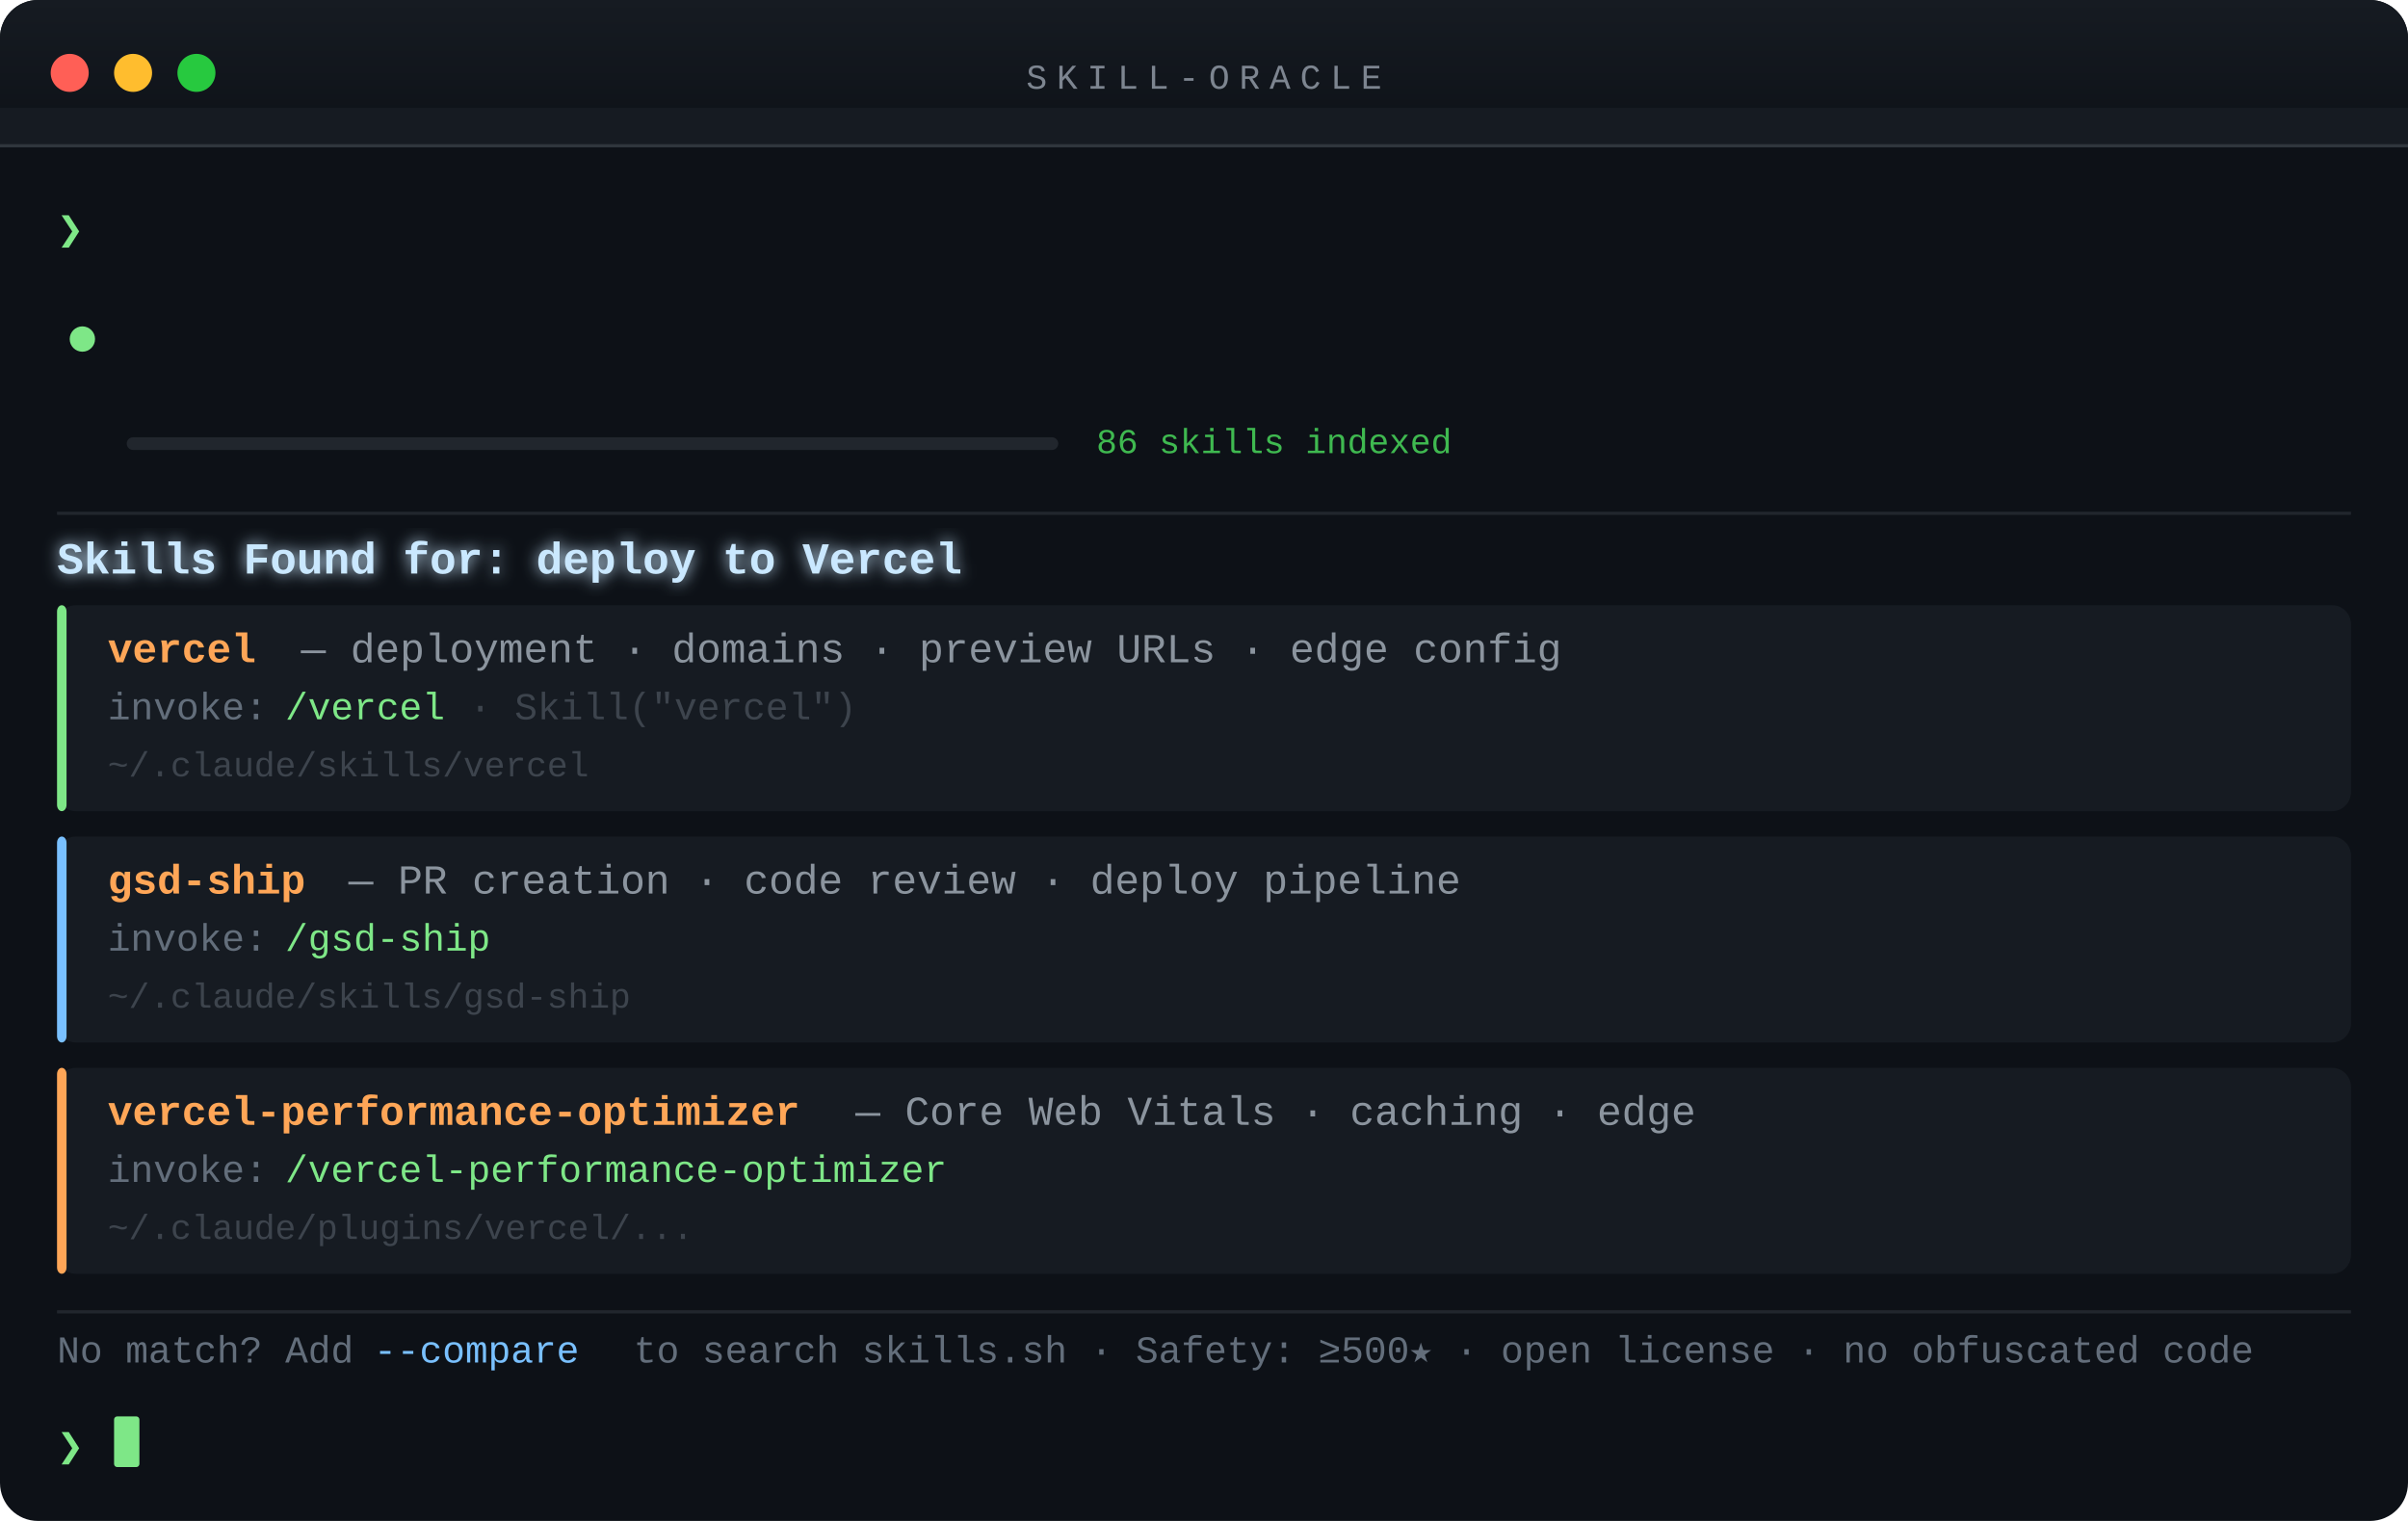
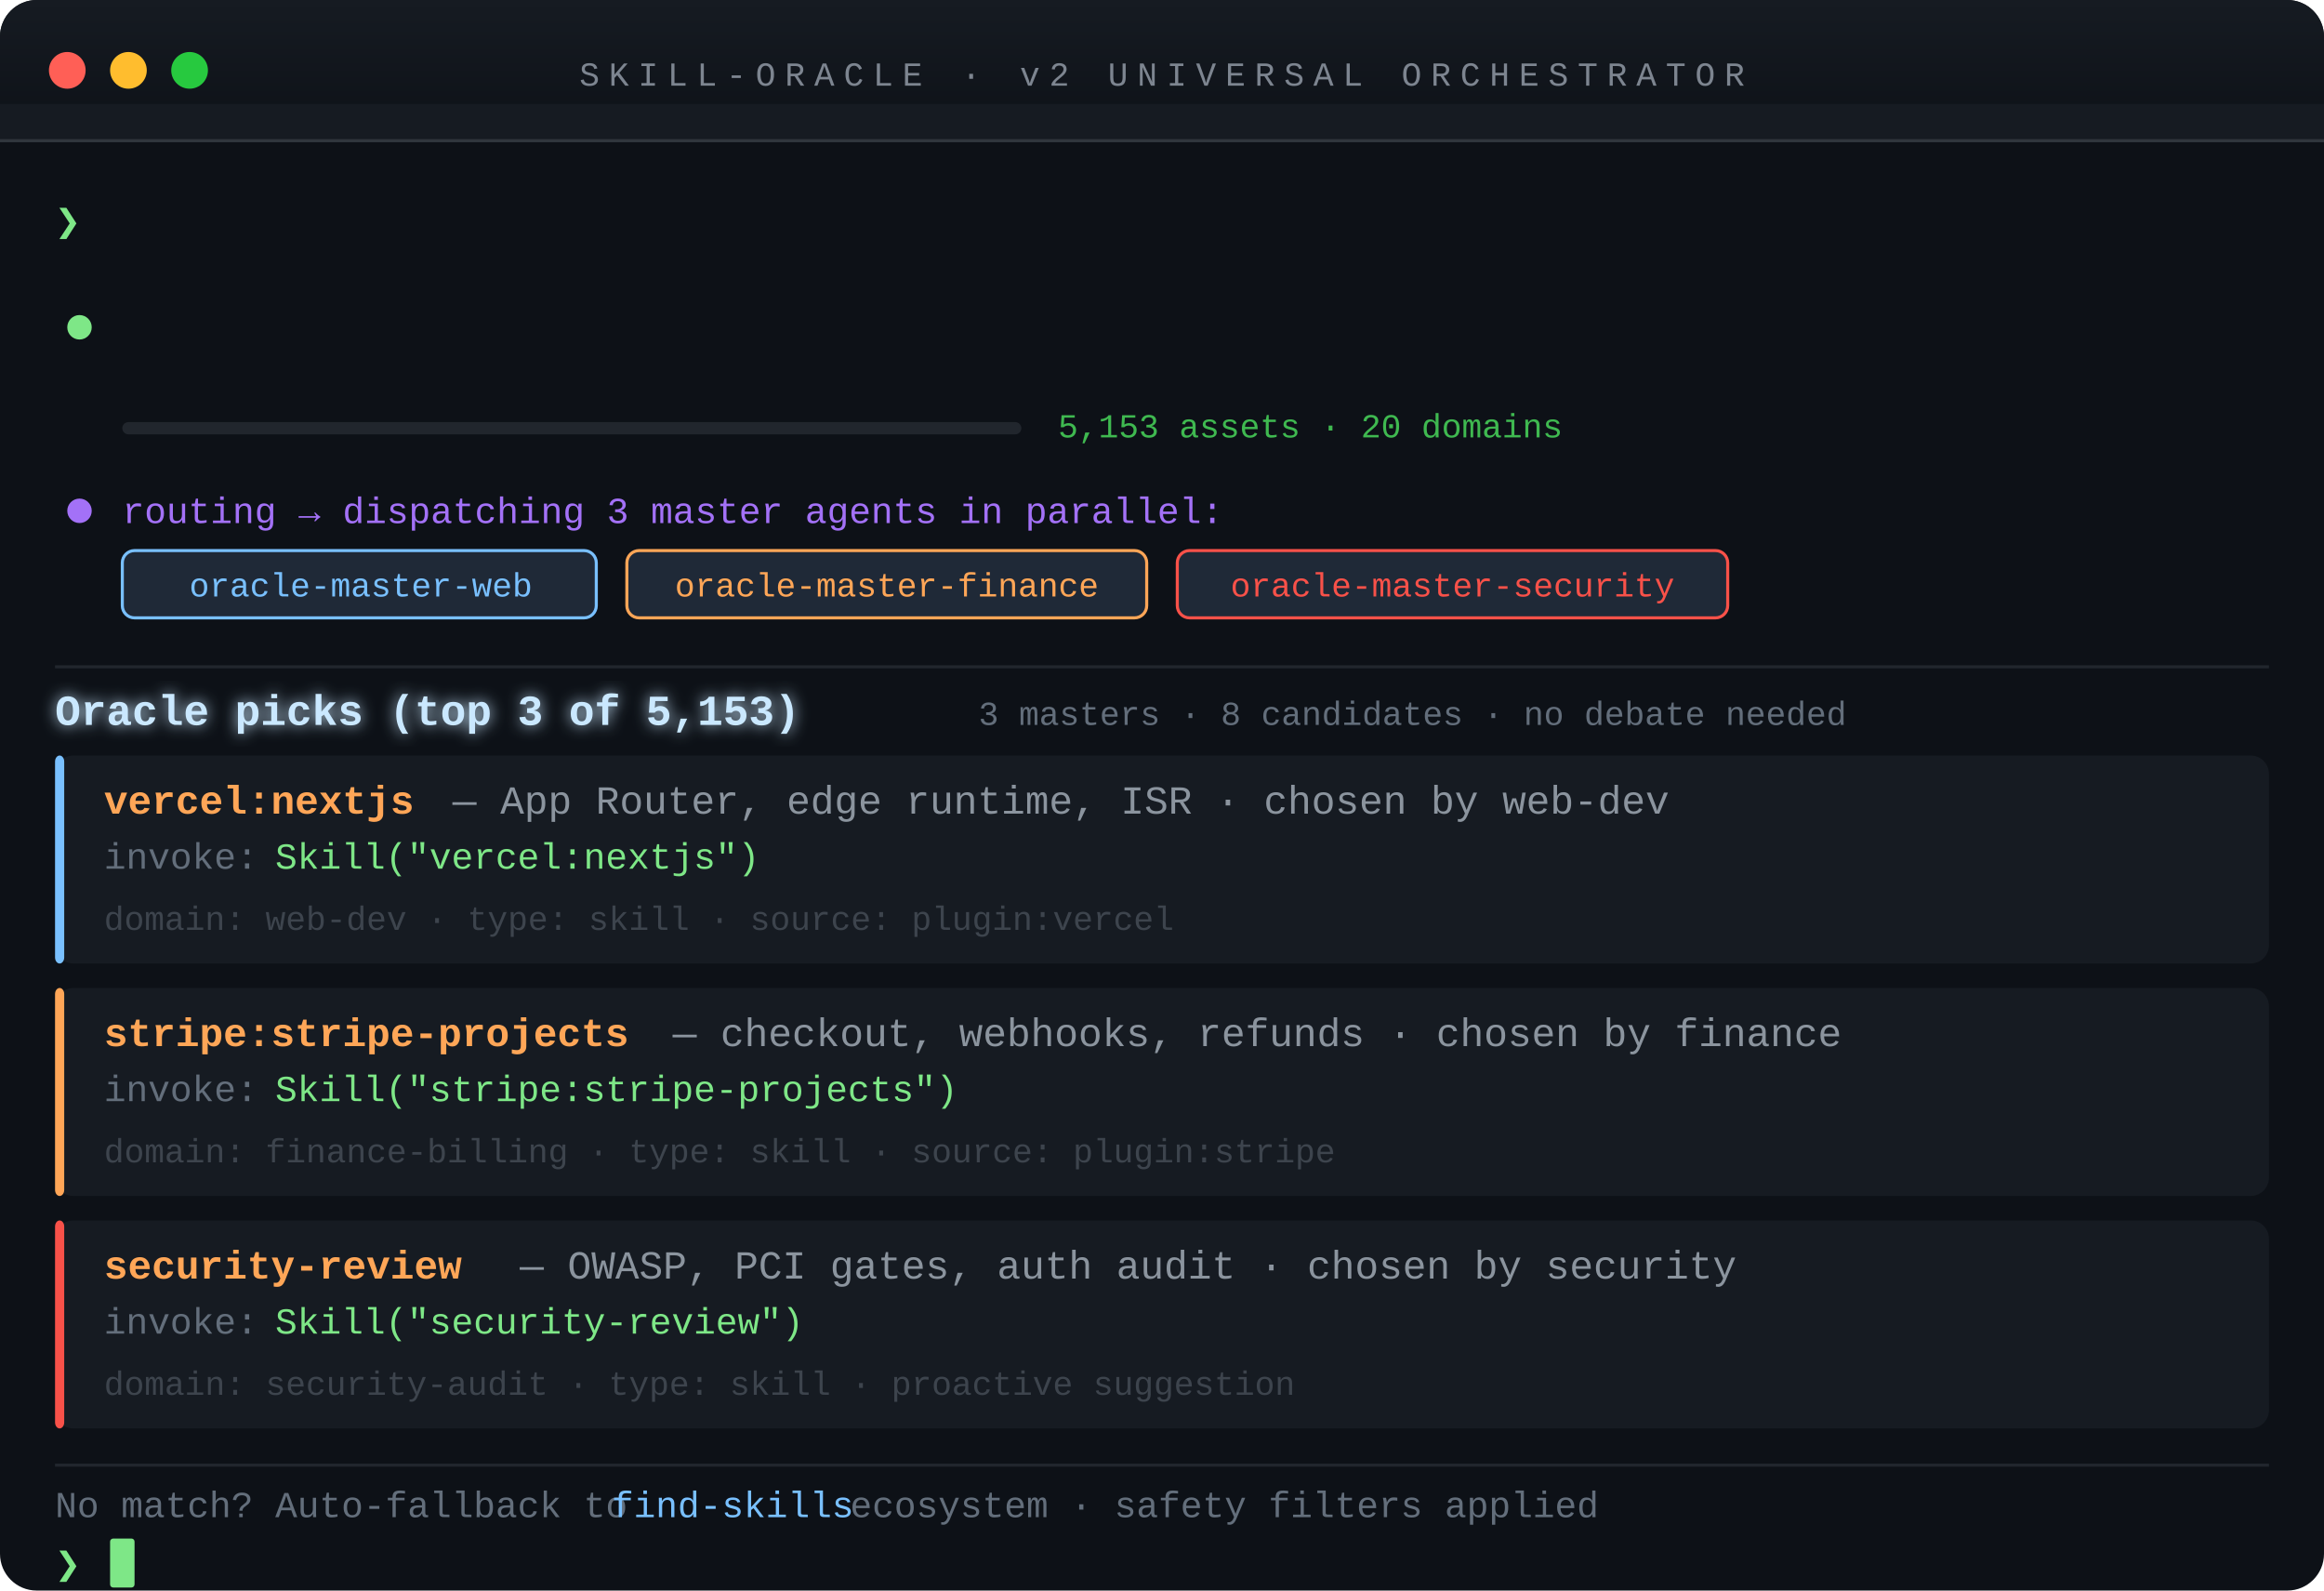
- <svg xmlns="http://www.w3.org/2000/svg" viewBox="0 0 760 480" width="760" height="480">
+ <svg xmlns="http://www.w3.org/2000/svg" viewBox="0 0 760 520" width="760" height="520">
  <defs>
    <filter id="glow" x="-10%" y="-30%" width="120%" height="160%">
      <feGaussianBlur stdDeviation="2.5" result="blur" />
      <feMerge>
        <feMergeNode in="blur" />
        <feMergeNode in="SourceGraphic" />
      </feMerge>
    </filter>
    <linearGradient id="bg-grad" x1="0" y1="0" x2="0" y2="1">
      <stop offset="0%" stop-color="#161b22" />
      <stop offset="100%" stop-color="#0d1117" />
    </linearGradient>
  </defs>
  <style>
  .mn { font-family: 'Courier New', Courier, monospace; }

-   /* fade-up */
  .u0  { animation: u .3s  .2s both; }
-   .u1  { animation: u .3s 3.3s both; }
-   .u2  { animation: u .3s 3.7s both; }
-   .u3  { animation: u .3s 3.9s both; }
-   .u4  { animation: u .3s 4.3s both; }
-   .u5  { animation: u .3s 4.5s both; }
-   .u6  { animation: u .3s 4.9s both; }
-   .u7  { animation: u .3s 5.1s both; }
-   .u8  { animation: u .3s 5.5s both; }
-   .u9  { animation: u .3s 5.8s both; }
-   .u10 { animation: u .3s 6.3s both; }
+   .uScan { animation: u .3s 2.4s both; }
+   .uRoute { animation: u .3s 3.4s both; }
+   .u1  { animation: u .3s 4.5s both; }
+   .u2  { animation: u .3s 4.8s both; }
+   .u3  { animation: u .3s 5.0s both; }
+   .u4  { animation: u .3s 5.4s both; }
+   .u5  { animation: u .3s 5.6s both; }
+   .u6  { animation: u .3s 6.0s both; }
+   .u7  { animation: u .3s 6.2s both; }
+   .u8  { animation: u .3s 6.6s both; }
+   .u9  { animation: u .3s 6.9s both; }
  @keyframes u { from{opacity:0;transform:translateY(7px)} to{opacity:1;transform:translateY(0)} }

-   /* scan section */
-   .scan { animation: u .3s 2.4s both; }
- 
-   /* progress bar */
  .pbar { animation: pbar 1.1s 2.6s ease-out both; }
  @keyframes pbar { from{width:0} to{width:294px} }

-   /* skill name flicker during scan */
-   .flick { animation: flick 0.13s 2.6s 16 alternate ease-in-out both; opacity:0; }
-   @keyframes flick { from{opacity:0} to{opacity:0.45} }
+   .flick { animation: flick 0.11s 2.6s 18 alternate ease-in-out both; opacity:0; }
+   @keyframes flick { from{opacity:0} to{opacity:0.5} }

-   /* pulse dot */
  .pdot { animation: pdot .7s 2.6s 5; }
  @keyframes pdot { 0%{opacity:1} 50%{opacity:.15} 100%{opacity:1} }

-   /* cursor */
-   .cur { animation: cur 1s 7.2s infinite; }
+   .dpulse { animation: dpulse .8s 3.6s 3; }
+   @keyframes dpulse { 0%{opacity:1} 50%{opacity:.3} 100%{opacity:1} }
+ 
+   .cur { animation: cur 1s 8.0s infinite; }
  @keyframes cur { 0%,100%{opacity:1} 50%{opacity:0} }

-   /* prompt 3 */
-   .p3 { animation: u .3s 7.0s both; }
+   .p3 { animation: u .3s 7.8s both; }
</style>
-   <rect width="760" height="480" fill="#0d1117" rx="12" />
+   <rect width="760" height="520" fill="#0d1117" rx="12" />
  <rect width="760" height="46" fill="url(#bg-grad)" rx="12" />
  <rect y="34" width="760" height="12" fill="#161b22" />
  <line x1="0" y1="46" x2="760" y2="46" stroke="#30363d" stroke-width="1" />
  <circle cx="22" cy="23" r="6" fill="#ff5f56" />
  <circle cx="42" cy="23" r="6" fill="#ffbd2e" />
  <circle cx="62" cy="23" r="6" fill="#27c93f" />
-   <text x="380" y="28" class="mn" fill="#7d8590" font-size="11" text-anchor="middle" letter-spacing="3">SKILL-ORACLE</text>
+   <text x="380" y="28" class="mn" fill="#7d8590" font-size="11" text-anchor="middle" letter-spacing="3">SKILL-ORACLE · v2 UNIVERSAL ORCHESTRATOR</text>
  <g class="u0">
    <text x="18" y="77" class="mn" fill="#7ee787" font-size="14">❯</text>
  </g>
-   <text x="36" y="77" class="mn" fill="#e6edf3" font-size="14">is there a skill for deploying to Vercel?</text>
+   <text x="36" y="77" class="mn" fill="#e6edf3" font-size="14">deploy a Next.js app with Stripe checkout and audit</text>
  <rect x="36" y="60" width="760" height="23" fill="#0d1117">
    <animate attributeName="x" from="36" to="800" dur="2s" begin="0.5s" fill="freeze" />
  </rect>
-   <g class="scan">
+   <g class="uScan">
    <circle cx="26" cy="107" r="4" fill="#7ee787" class="pdot" />
-     <text x="40" y="111" class="mn" fill="#8b949e" font-size="13">skill-oracle  ·  scanning 86 skills...</text>
+     <text x="40" y="111" class="mn" fill="#8b949e" font-size="13">oracle  ·  scanning 5153 assets across 20 domains...</text>
    <rect x="40" y="96" width="760" height="20" fill="#0d1117">
      <animate attributeName="x" from="40" to="800" dur="0.7s" begin="2.6s" fill="freeze" />
    </rect>
-     <text x="40" y="129" class="mn flick" fill="#3d444d" font-size="11">vercel · gsd-ship · brainstorming · tdd-guide · impeccable · systematic-debugging · react-specialist · gsd-debug</text>
+     <text x="40" y="129" class="mn flick" fill="#3d444d" font-size="11">vercel · stripe · nextjs · gsd-ship · security-review · pci-dss · tdd · auth · webhook · klaviyo</text>
    <rect x="40" y="138" width="294" height="4" fill="#21262d" rx="2" />
    <rect x="40" y="138" height="4" fill="#238636" rx="2" class="pbar" />
-     <text x="346" y="143" class="mn" fill="#3fb950" font-size="11">86 skills indexed</text>
+     <text x="346" y="143" class="mn" fill="#3fb950" font-size="11">5,153 assets · 20 domains</text>
+   </g>
+   <g class="uRoute">
+     <circle cx="26" cy="167" r="4" fill="#a371f7" class="dpulse" />
+     <text x="40" y="171" class="mn" fill="#a371f7" font-size="12">routing → dispatching 3 master agents in parallel:</text>
+     <g>
+       <rect x="40" y="180" width="155" height="22" fill="#1f2937" stroke="#79c0ff" stroke-width="1" rx="4" />
+       <text x="118" y="195" class="mn" fill="#79c0ff" font-size="11" text-anchor="middle">oracle-master-web</text>
+       <rect x="205" y="180" width="170" height="22" fill="#1f2937" stroke="#ffa657" stroke-width="1" rx="4" />
+       <text x="290" y="195" class="mn" fill="#ffa657" font-size="11" text-anchor="middle">oracle-master-finance</text>
+       <rect x="385" y="180" width="180" height="22" fill="#1f2937" stroke="#f85149" stroke-width="1" rx="4" />
+       <text x="475" y="195" class="mn" fill="#f85149" font-size="11" text-anchor="middle">oracle-master-security</text>
+     </g>
  </g>
  <g class="u1">
-     <line x1="18" y1="162" x2="742" y2="162" stroke="#21262d" stroke-width="1" />
+     <line x1="18" y1="218" x2="742" y2="218" stroke="#21262d" stroke-width="1" />
  </g>
  <g class="u1">
-     <text x="18" y="181" class="mn" fill="#cae8ff" font-size="14" font-weight="bold" filter="url(#glow)">Skills Found for: deploy to Vercel</text>
+     <text x="18" y="237" class="mn" fill="#cae8ff" font-size="14" font-weight="bold" filter="url(#glow)">Oracle picks (top 3 of 5,153)</text>
+     <text x="320" y="237" class="mn" fill="#636e7b" font-size="11">3 masters · 8 candidates · no debate needed</text>
  </g>
  <g class="u2">
-     <rect x="18" y="191" width="724" height="65" fill="#161b22" rx="6" />
-     <rect x="18" y="191" width="3" height="65" fill="#7ee787" rx="2" />
+     <rect x="18" y="247" width="724" height="68" fill="#161b22" rx="6" />
+     <rect x="18" y="247" width="3" height="68" fill="#79c0ff" rx="2" />
  </g>
  <g class="u3">
-     <text x="34" y="209" class="mn" fill="#ffa657" font-size="13" font-weight="bold">vercel</text>
-     <text x="95" y="209" class="mn" fill="#8b949e" font-size="13">  —  deployment · domains · preview URLs · edge config</text>
-     <text x="34" y="227" class="mn" fill="#636e7b" font-size="12">invoke: </text>
-     <text x="90" y="227" class="mn" fill="#7ee787" font-size="12">/vercel</text>
-     <text x="148" y="227" class="mn" fill="#3d444d" font-size="12">  ·  Skill("vercel")</text>
-     <text x="34" y="245" class="mn" fill="#3d444d" font-size="11">~/.claude/skills/vercel</text>
+     <text x="34" y="266" class="mn" fill="#ffa657" font-size="13" font-weight="bold">vercel:nextjs</text>
+     <text x="148" y="266" class="mn" fill="#8b949e" font-size="13">  —  App Router, edge runtime, ISR · chosen by web-dev</text>
+     <text x="34" y="284" class="mn" fill="#636e7b" font-size="12">invoke: </text>
+     <text x="90" y="284" class="mn" fill="#7ee787" font-size="12">Skill("vercel:nextjs")</text>
+     <text x="34" y="304" class="mn" fill="#3d444d" font-size="11">domain: web-dev  ·  type: skill  ·  source: plugin:vercel</text>
  </g>
  <g class="u4">
-     <rect x="18" y="264" width="724" height="65" fill="#161b22" rx="6" />
-     <rect x="18" y="264" width="3" height="65" fill="#79c0ff" rx="2" />
+     <rect x="18" y="323" width="724" height="68" fill="#161b22" rx="6" />
+     <rect x="18" y="323" width="3" height="68" fill="#ffa657" rx="2" />
  </g>
  <g class="u5">
-     <text x="34" y="282" class="mn" fill="#ffa657" font-size="13" font-weight="bold">gsd-ship</text>
-     <text x="110" y="282" class="mn" fill="#8b949e" font-size="13">  —  PR creation · code review · deploy pipeline</text>
-     <text x="34" y="300" class="mn" fill="#636e7b" font-size="12">invoke: </text>
-     <text x="90" y="300" class="mn" fill="#7ee787" font-size="12">/gsd-ship</text>
-     <text x="34" y="318" class="mn" fill="#3d444d" font-size="11">~/.claude/skills/gsd-ship</text>
+     <text x="34" y="342" class="mn" fill="#ffa657" font-size="13" font-weight="bold">stripe:stripe-projects</text>
+     <text x="220" y="342" class="mn" fill="#8b949e" font-size="13">  —  checkout, webhooks, refunds · chosen by finance</text>
+     <text x="34" y="360" class="mn" fill="#636e7b" font-size="12">invoke: </text>
+     <text x="90" y="360" class="mn" fill="#7ee787" font-size="12">Skill("stripe:stripe-projects")</text>
+     <text x="34" y="380" class="mn" fill="#3d444d" font-size="11">domain: finance-billing  ·  type: skill  ·  source: plugin:stripe</text>
  </g>
  <g class="u6">
-     <rect x="18" y="337" width="724" height="65" fill="#161b22" rx="6" />
-     <rect x="18" y="337" width="3" height="65" fill="#ffa657" rx="2" />
+     <rect x="18" y="399" width="724" height="68" fill="#161b22" rx="6" />
+     <rect x="18" y="399" width="3" height="68" fill="#f85149" rx="2" />
  </g>
  <g class="u7">
-     <text x="34" y="355" class="mn" fill="#ffa657" font-size="13" font-weight="bold">vercel-performance-optimizer</text>
-     <text x="270" y="355" class="mn" fill="#8b949e" font-size="13">  —  Core Web Vitals · caching · edge</text>
-     <text x="34" y="373" class="mn" fill="#636e7b" font-size="12">invoke: </text>
-     <text x="90" y="373" class="mn" fill="#7ee787" font-size="12">/vercel-performance-optimizer</text>
-     <text x="34" y="391" class="mn" fill="#3d444d" font-size="11">~/.claude/plugins/vercel/...</text>
+     <text x="34" y="418" class="mn" fill="#ffa657" font-size="13" font-weight="bold">security-review</text>
+     <text x="170" y="418" class="mn" fill="#8b949e" font-size="13">  —  OWASP, PCI gates, auth audit · chosen by security</text>
+     <text x="34" y="436" class="mn" fill="#636e7b" font-size="12">invoke: </text>
+     <text x="90" y="436" class="mn" fill="#7ee787" font-size="12">Skill("security-review")</text>
+     <text x="34" y="456" class="mn" fill="#3d444d" font-size="11">domain: security-audit  ·  type: skill  ·  proactive suggestion</text>
  </g>
  <g class="u8">
-     <line x1="18" y1="414" x2="742" y2="414" stroke="#21262d" stroke-width="1" />
+     <line x1="18" y1="479" x2="742" y2="479" stroke="#21262d" stroke-width="1" />
  </g>
  <g class="u9">
-     <text x="18" y="430" class="mn" fill="#636e7b" font-size="12">No match? Add </text>
-     <text x="118" y="430" class="mn" fill="#79c0ff" font-size="12">--compare</text>
-     <text x="200" y="430" class="mn" fill="#636e7b" font-size="12"> to search skills.sh  ·  Safety: ≥500★ · open license · no obfuscated code</text>
+     <text x="18" y="496" class="mn" fill="#636e7b" font-size="12">No match? Auto-fallback to </text>
+     <text x="200" y="496" class="mn" fill="#79c0ff" font-size="12">find-skills</text>
+     <text x="278" y="496" class="mn" fill="#636e7b" font-size="12"> ecosystem · safety filters applied</text>
  </g>
  <g class="p3">
-     <text x="18" y="461" class="mn" fill="#7ee787" font-size="14">❯</text>
-     <rect x="36" y="447" width="8" height="16" fill="#7ee787" rx="1" class="cur" />
+     <text x="18" y="516" class="mn" fill="#7ee787" font-size="14">❯</text>
+     <rect x="36" y="503" width="8" height="16" fill="#7ee787" rx="1" class="cur" />
  </g>
</svg>
